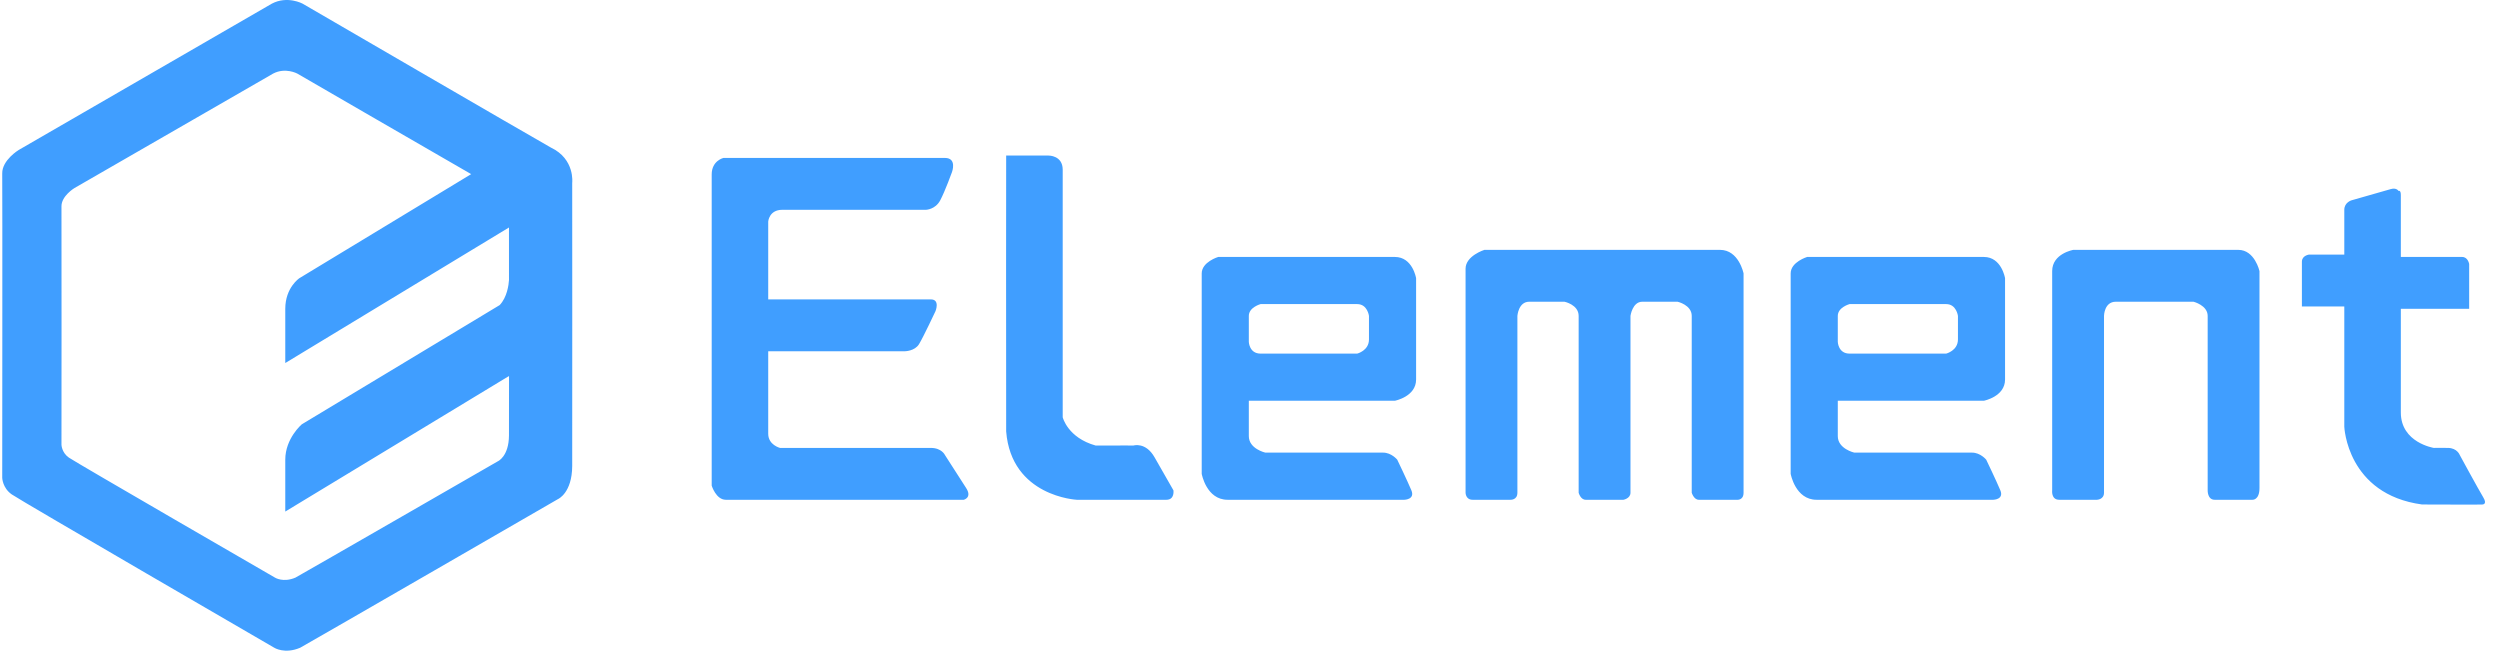
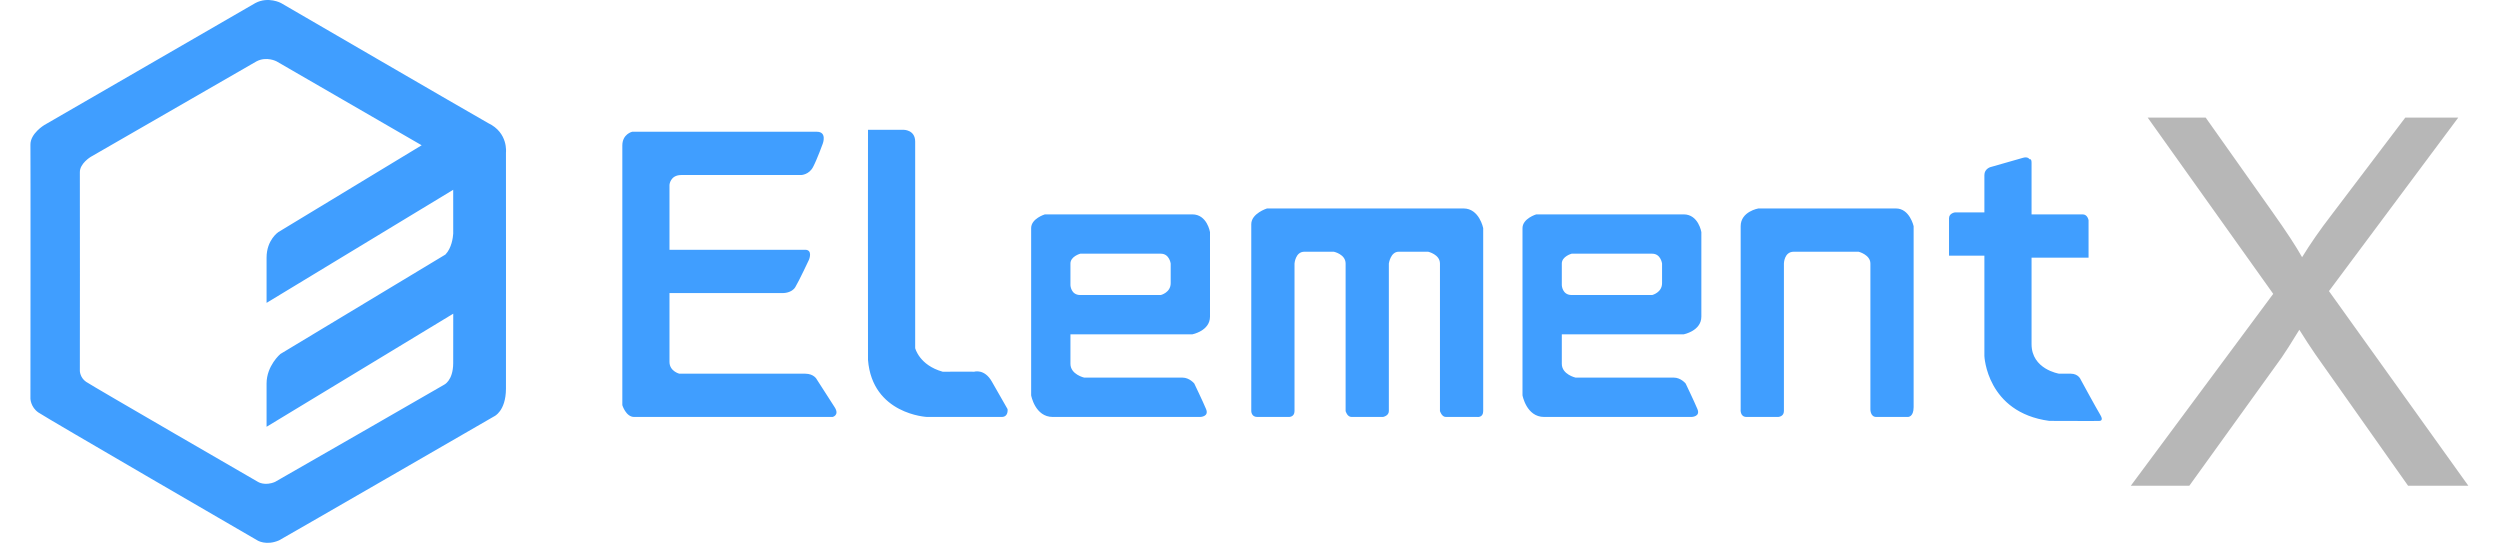
- <svg xmlns="http://www.w3.org/2000/svg" width="146px" height="38px" viewBox="0 0 146 38" version="1.1">
+ <svg xmlns="http://www.w3.org/2000/svg" width="175px" height="38px" viewBox="0 0 171 38" version="1.1">
  <defs />
-   <g id="v2.2.0" stroke="none" stroke-width="1" fill="none" fill-rule="evenodd">
-     <g id="首页-默认效果-copy-2" transform="translate(-70, -19)" fill="#409EFF">
-       <path d="M212.135,45.158 C212.135,45.158 212.42,45.151 212.961,45.158 C213.502,45.165 213.649,45.571 213.649,45.571 C213.649,45.571 214.734,47.567 215.025,48.049 C215.284,48.479 214.973,48.471 214.902,48.464 C214.903,48.463 214.887,48.462 214.887,48.462 C214.887,48.462 214.893,48.463 214.902,48.464 C214.899,48.468 214.595,48.478 211.448,48.462 C207.059,47.867 206.907,43.919 206.907,43.919 L206.907,36.897 L204.431,36.897 L204.431,34.281 C204.431,33.924 204.844,33.868 204.844,33.868 L206.907,33.868 L206.907,31.252 C206.907,30.825 207.32,30.701 207.32,30.701 C207.32,30.701 208.773,30.286 209.618,30.044 C209.965,29.945 210.072,30.15 210.072,30.15 C210.072,30.15 210.209,30.077 210.209,30.393 L210.209,34.006 L213.786,34.006 C214.135,34.006 214.199,34.419 214.199,34.419 L214.199,37.035 L210.209,37.035 L210.209,43.093 C210.209,44.853 212.135,45.158 212.135,45.158 L212.135,45.158 Z M201.542,48.187 L199.34,48.187 C198.908,48.187 198.928,47.636 198.928,47.636 L198.928,37.448 C198.928,36.829 198.102,36.621 198.102,36.621 L193.562,36.621 C192.884,36.621 192.874,37.448 192.874,37.448 L192.874,47.774 C192.874,48.179 192.461,48.187 192.461,48.187 L190.26,48.187 C189.776,48.187 189.847,47.636 189.847,47.636 L189.847,34.832 C189.847,33.803 191.085,33.592 191.085,33.592 L200.716,33.592 C201.678,33.592 201.954,34.832 201.954,34.832 L201.954,47.498 C201.954,48.219 201.542,48.187 201.542,48.187 L201.542,48.187 Z M185.857,42.404 L177.327,42.404 L177.327,44.469 C177.327,45.214 178.29,45.433 178.29,45.433 L185.169,45.433 C185.659,45.433 185.995,45.846 185.995,45.846 C185.995,45.846 186.595,47.095 186.82,47.636 C187.045,48.177 186.407,48.187 186.407,48.187 L176.089,48.187 C174.846,48.187 174.575,46.672 174.575,46.672 L174.575,34.969 C174.575,34.296 175.538,34.006 175.538,34.006 L185.857,34.006 C186.894,34.006 187.095,35.245 187.095,35.245 L187.095,41.165 C187.095,42.164 185.857,42.404 185.857,42.404 L185.857,42.404 Z M184.344,37.448 C184.344,37.448 184.257,36.759 183.656,36.759 L178.015,36.759 C178.015,36.759 177.327,36.944 177.327,37.448 L177.327,38.962 C177.327,38.962 177.347,39.651 178.015,39.651 L183.656,39.651 C183.656,39.651 184.344,39.48 184.344,38.824 L184.344,37.448 L184.344,37.448 Z M171.411,48.187 L169.21,48.187 C168.919,48.187 168.797,47.774 168.797,47.774 L168.797,37.448 C168.797,36.807 167.971,36.621 167.971,36.621 L165.908,36.621 C165.332,36.621 165.22,37.448 165.22,37.448 L165.22,47.774 C165.22,48.116 164.807,48.187 164.807,48.187 L162.606,48.187 C162.3,48.187 162.193,47.774 162.193,47.774 L162.193,37.448 C162.193,36.793 161.367,36.621 161.367,36.621 L159.304,36.621 C158.674,36.621 158.616,37.448 158.616,37.448 L158.616,47.774 C158.616,48.216 158.203,48.187 158.203,48.187 L156.002,48.187 C155.589,48.187 155.589,47.774 155.589,47.774 L155.589,34.694 C155.589,33.936 156.69,33.592 156.69,33.592 L170.448,33.592 C171.552,33.592 171.824,34.969 171.824,34.969 L171.824,47.774 C171.824,48.249 171.411,48.187 171.411,48.187 L171.411,48.187 Z M151.461,42.404 L142.931,42.404 L142.931,44.469 C142.931,45.214 143.894,45.433 143.894,45.433 L150.774,45.433 C151.263,45.433 151.599,45.846 151.599,45.846 C151.599,45.846 152.199,47.095 152.425,47.636 C152.65,48.177 152.012,48.187 152.012,48.187 L141.693,48.187 C140.45,48.187 140.18,46.672 140.18,46.672 L140.18,34.969 C140.18,34.296 141.143,34.006 141.143,34.006 L151.461,34.006 C152.498,34.006 152.7,35.245 152.7,35.245 L152.7,41.165 C152.7,42.164 151.461,42.404 151.461,42.404 L151.461,42.404 Z M149.948,37.448 C149.948,37.448 149.861,36.759 149.26,36.759 L143.619,36.759 C143.619,36.759 142.931,36.944 142.931,37.448 L142.931,38.962 C142.931,38.962 142.951,39.651 143.619,39.651 L149.26,39.651 C149.26,39.651 149.948,39.48 149.948,38.824 L149.948,37.448 L149.948,37.448 Z M138.116,48.187 L132.888,48.187 C132.888,48.187 129.062,48.006 128.76,44.194 C128.748,40.279 128.76,28.085 128.76,28.085 L131.237,28.085 C131.237,28.085 132.062,28.07 132.062,28.911 L132.062,43.368 C132.062,43.368 132.35,44.564 133.988,45.02 C135.84,45.011 136.19,45.02 136.19,45.02 C136.19,45.02 136.907,44.79 137.428,45.709 C137.949,46.627 138.529,47.636 138.529,47.636 C138.529,47.636 138.612,48.187 138.116,48.187 L138.116,48.187 Z M111.563,47.361 L111.563,29.187 C111.563,28.381 112.25,28.223 112.25,28.223 L125.183,28.223 C125.906,28.223 125.596,29.049 125.596,29.049 C125.596,29.049 125.193,30.166 124.908,30.701 C124.623,31.236 124.083,31.252 124.083,31.252 L115.69,31.252 C114.909,31.252 114.864,31.94 114.864,31.94 L114.864,36.484 L124.358,36.484 C124.915,36.484 124.633,37.172 124.633,37.172 C124.633,37.172 123.922,38.689 123.67,39.1 C123.418,39.511 122.844,39.513 122.844,39.513 L114.864,39.513 L114.864,44.332 C114.864,44.988 115.552,45.158 115.552,45.158 L124.358,45.158 C124.996,45.158 125.183,45.571 125.183,45.571 C125.183,45.571 126.055,46.932 126.421,47.498 C126.788,48.064 126.284,48.187 126.284,48.187 L112.388,48.187 C111.814,48.187 111.563,47.361 111.563,47.361 Z M103.417,46.218 C103.407,47.795 102.588,48.146 102.588,48.146 C102.588,48.146 88.452,56.315 87.533,56.826 C86.622,57.217 86.014,56.826 86.014,56.826 C86.014,56.826 71.223,48.248 70.683,47.871 C70.143,47.494 70.13,46.906 70.13,46.906 C70.13,46.906 70.145,29.92 70.13,29.133 C70.115,28.347 71.097,27.756 71.097,27.756 L85.876,19.213 C86.785,18.733 87.671,19.213 87.671,19.213 C87.671,19.213 100.727,26.802 102.173,27.618 C103.592,28.292 103.417,29.684 103.417,29.684 C103.417,29.684 103.425,44.752 103.417,46.218 L103.417,46.218 Z M97.516,29.169 C94.49,27.427 87.362,23.297 87.362,23.297 C87.362,23.297 86.666,22.921 85.952,23.297 L74.349,29.982 C74.349,29.982 73.578,30.445 73.59,31.06 C73.601,31.676 73.59,44.97 73.59,44.97 C73.59,44.97 73.599,45.43 74.023,45.725 C74.447,46.02 86.06,52.733 86.06,52.733 C86.06,52.733 86.538,53.039 87.253,52.733 C87.975,52.333 99.073,45.94 99.073,45.94 C99.073,45.94 99.716,45.665 99.724,44.431 C99.726,44.075 99.727,42.693 99.727,40.958 L86.66,48.875 L86.66,45.846 C86.66,44.602 87.623,43.781 87.623,43.781 L99.181,36.817 C99.617,36.361 99.707,35.632 99.725,35.356 C99.725,34.09 99.724,32.985 99.724,32.285 L86.66,40.201 L86.66,37.035 C86.66,35.79 87.486,35.245 87.486,35.245 L97.516,29.169 Z" id="Shape-Copy" />
+   <g id="Page-1" stroke="none" stroke-width="1" fill="none" fill-rule="evenodd">
+     <g id="下载-copy">
+       <path d="M147.158,34 L157.125,20.57 L148.336,8.23 L152.396,8.23 L157.072,14.84 C158.045,16.211 158.736,17.266 159.146,18.004 C159.721,17.066 160.4,16.088 161.186,15.068 L166.371,8.23 L170.08,8.23 L161.027,20.377 L170.783,34 L166.564,34 L160.078,24.807 C159.715,24.279 159.34,23.705 158.953,23.084 C158.379,24.021 157.969,24.666 157.723,25.018 L151.254,34 L147.158,34 Z" id="X" fill="#B7B7B7" />
+       <path d="M142.135,26.158 C142.135,26.158 142.42,26.151 142.961,26.158 C143.502,26.165 143.649,26.571 143.649,26.571 C143.649,26.571 144.734,28.567 145.025,29.049 C145.284,29.479 144.973,29.471 144.902,29.464 C144.903,29.463 144.887,29.462 144.887,29.462 C144.887,29.462 144.893,29.463 144.902,29.464 C144.899,29.468 144.595,29.478 141.448,29.462 C137.059,28.867 136.907,24.919 136.907,24.919 L136.907,17.897 L134.431,17.897 L134.431,15.281 C134.431,14.924 134.844,14.868 134.844,14.868 L136.907,14.868 L136.907,12.252 C136.907,11.825 137.32,11.701 137.32,11.701 C137.32,11.701 138.773,11.286 139.618,11.044 C139.965,10.945 140.072,11.15 140.072,11.15 C140.072,11.15 140.209,11.077 140.209,11.393 L140.209,15.006 L143.786,15.006 C144.135,15.006 144.199,15.419 144.199,15.419 L144.199,18.035 L140.209,18.035 L140.209,24.093 C140.209,25.853 142.135,26.158 142.135,26.158 Z M131.542,29.187 L129.34,29.187 C128.908,29.187 128.928,28.636 128.928,28.636 L128.928,18.448 C128.928,17.829 128.102,17.621 128.102,17.621 L123.562,17.621 C122.884,17.621 122.874,18.448 122.874,18.448 L122.874,28.774 C122.874,29.179 122.461,29.187 122.461,29.187 L120.26,29.187 C119.776,29.187 119.847,28.636 119.847,28.636 L119.847,15.832 C119.847,14.803 121.085,14.592 121.085,14.592 L130.716,14.592 C131.678,14.592 131.954,15.832 131.954,15.832 L131.954,28.498 C131.954,29.219 131.542,29.187 131.542,29.187 Z M115.857,23.404 L107.327,23.404 L107.327,25.469 C107.327,26.214 108.29,26.433 108.29,26.433 L115.169,26.433 C115.659,26.433 115.995,26.846 115.995,26.846 C115.995,26.846 116.595,28.095 116.82,28.636 C117.045,29.177 116.407,29.187 116.407,29.187 L106.089,29.187 C104.846,29.187 104.575,27.672 104.575,27.672 L104.575,15.969 C104.575,15.296 105.538,15.006 105.538,15.006 L115.857,15.006 C116.894,15.006 117.095,16.245 117.095,16.245 L117.095,22.165 C117.095,23.164 115.857,23.404 115.857,23.404 Z M114.344,18.448 C114.344,18.448 114.257,17.759 113.656,17.759 L108.015,17.759 C108.015,17.759 107.327,17.944 107.327,18.448 L107.327,19.962 C107.327,19.962 107.347,20.651 108.015,20.651 L113.656,20.651 C113.656,20.651 114.344,20.48 114.344,19.824 L114.344,18.448 Z M101.411,29.187 L99.21,29.187 C98.919,29.187 98.797,28.774 98.797,28.774 L98.797,18.448 C98.797,17.807 97.971,17.621 97.971,17.621 L95.908,17.621 C95.332,17.621 95.22,18.448 95.22,18.448 L95.22,28.774 C95.22,29.116 94.807,29.187 94.807,29.187 L92.606,29.187 C92.3,29.187 92.193,28.774 92.193,28.774 L92.193,18.448 C92.193,17.793 91.367,17.621 91.367,17.621 L89.304,17.621 C88.674,17.621 88.616,18.448 88.616,18.448 L88.616,28.774 C88.616,29.216 88.203,29.187 88.203,29.187 L86.002,29.187 C85.589,29.187 85.589,28.774 85.589,28.774 L85.589,15.694 C85.589,14.936 86.69,14.592 86.69,14.592 L100.448,14.592 C101.552,14.592 101.824,15.969 101.824,15.969 L101.824,28.774 C101.824,29.249 101.411,29.187 101.411,29.187 Z M81.461,23.404 L72.931,23.404 L72.931,25.469 C72.931,26.214 73.894,26.433 73.894,26.433 L80.774,26.433 C81.263,26.433 81.599,26.846 81.599,26.846 C81.599,26.846 82.199,28.095 82.425,28.636 C82.65,29.177 82.012,29.187 82.012,29.187 L71.693,29.187 C70.45,29.187 70.18,27.672 70.18,27.672 L70.18,15.969 C70.18,15.296 71.143,15.006 71.143,15.006 L81.461,15.006 C82.498,15.006 82.7,16.245 82.7,16.245 L82.7,22.165 C82.7,23.164 81.461,23.404 81.461,23.404 Z M79.948,18.448 C79.948,18.448 79.861,17.759 79.26,17.759 L73.619,17.759 C73.619,17.759 72.931,17.944 72.931,18.448 L72.931,19.962 C72.931,19.962 72.951,20.651 73.619,20.651 L79.26,20.651 C79.26,20.651 79.948,20.48 79.948,19.824 L79.948,18.448 Z M68.116,29.187 L62.888,29.187 C62.888,29.187 59.062,29.006 58.76,25.194 C58.748,21.279 58.76,9.085 58.76,9.085 L61.237,9.085 C61.237,9.085 62.062,9.07 62.062,9.911 L62.062,24.368 C62.062,24.368 62.35,25.564 63.988,26.02 C65.84,26.011 66.19,26.02 66.19,26.02 C66.19,26.02 66.907,25.79 67.428,26.709 C67.949,27.627 68.529,28.636 68.529,28.636 C68.529,28.636 68.612,29.187 68.116,29.187 Z M41.563,28.361 L41.563,10.187 C41.563,9.381 42.25,9.223 42.25,9.223 L55.183,9.223 C55.906,9.223 55.596,10.049 55.596,10.049 C55.596,10.049 55.193,11.166 54.908,11.701 C54.623,12.236 54.083,12.252 54.083,12.252 L45.69,12.252 C44.909,12.252 44.864,12.94 44.864,12.94 L44.864,17.484 L54.358,17.484 C54.915,17.484 54.633,18.172 54.633,18.172 C54.633,18.172 53.922,19.689 53.67,20.1 C53.418,20.511 52.844,20.513 52.844,20.513 L44.864,20.513 L44.864,25.332 C44.864,25.988 45.552,26.158 45.552,26.158 L54.358,26.158 C54.996,26.158 55.183,26.571 55.183,26.571 C55.183,26.571 56.055,27.932 56.421,28.498 C56.788,29.064 56.284,29.187 56.284,29.187 L42.388,29.187 C41.814,29.187 41.563,28.361 41.563,28.361 Z M33.417,27.218 C33.407,28.795 32.588,29.146 32.588,29.146 C32.588,29.146 18.452,37.315 17.533,37.826 C16.622,38.217 16.014,37.826 16.014,37.826 C16.014,37.826 1.223,29.248 0.683,28.871 C0.143,28.494 0.13,27.906 0.13,27.906 C0.13,27.906 0.145,10.92 0.13,10.133 C0.115,9.347 1.097,8.756 1.097,8.756 L15.876,0.213 C16.785,-0.267 17.671,0.213 17.671,0.213 C17.671,0.213 30.727,7.802 32.173,8.618 C33.592,9.292 33.417,10.684 33.417,10.684 C33.417,10.684 33.425,25.752 33.417,27.218 Z M27.516,10.169 C24.49,8.427 17.362,4.297 17.362,4.297 C17.362,4.297 16.666,3.921 15.952,4.297 L4.349,10.982 C4.349,10.982 3.578,11.445 3.59,12.06 C3.601,12.676 3.59,25.97 3.59,25.97 C3.59,25.97 3.599,26.43 4.023,26.725 C4.447,27.02 16.06,33.733 16.06,33.733 C16.06,33.733 16.538,34.039 17.253,33.733 C17.975,33.333 29.073,26.94 29.073,26.94 C29.073,26.94 29.716,26.665 29.724,25.431 C29.726,25.075 29.727,23.693 29.727,21.958 L16.66,29.875 L16.66,26.846 C16.66,25.602 17.623,24.781 17.623,24.781 L29.181,17.817 C29.617,17.361 29.707,16.632 29.725,16.356 C29.725,15.09 29.724,13.985 29.724,13.285 L16.66,21.201 L16.66,18.035 C16.66,16.79 17.486,16.245 17.486,16.245 L27.516,10.169 Z" id="Shape-Copy" fill="#409EFF" fill-rule="nonzero" />
    </g>
  </g>
</svg>
